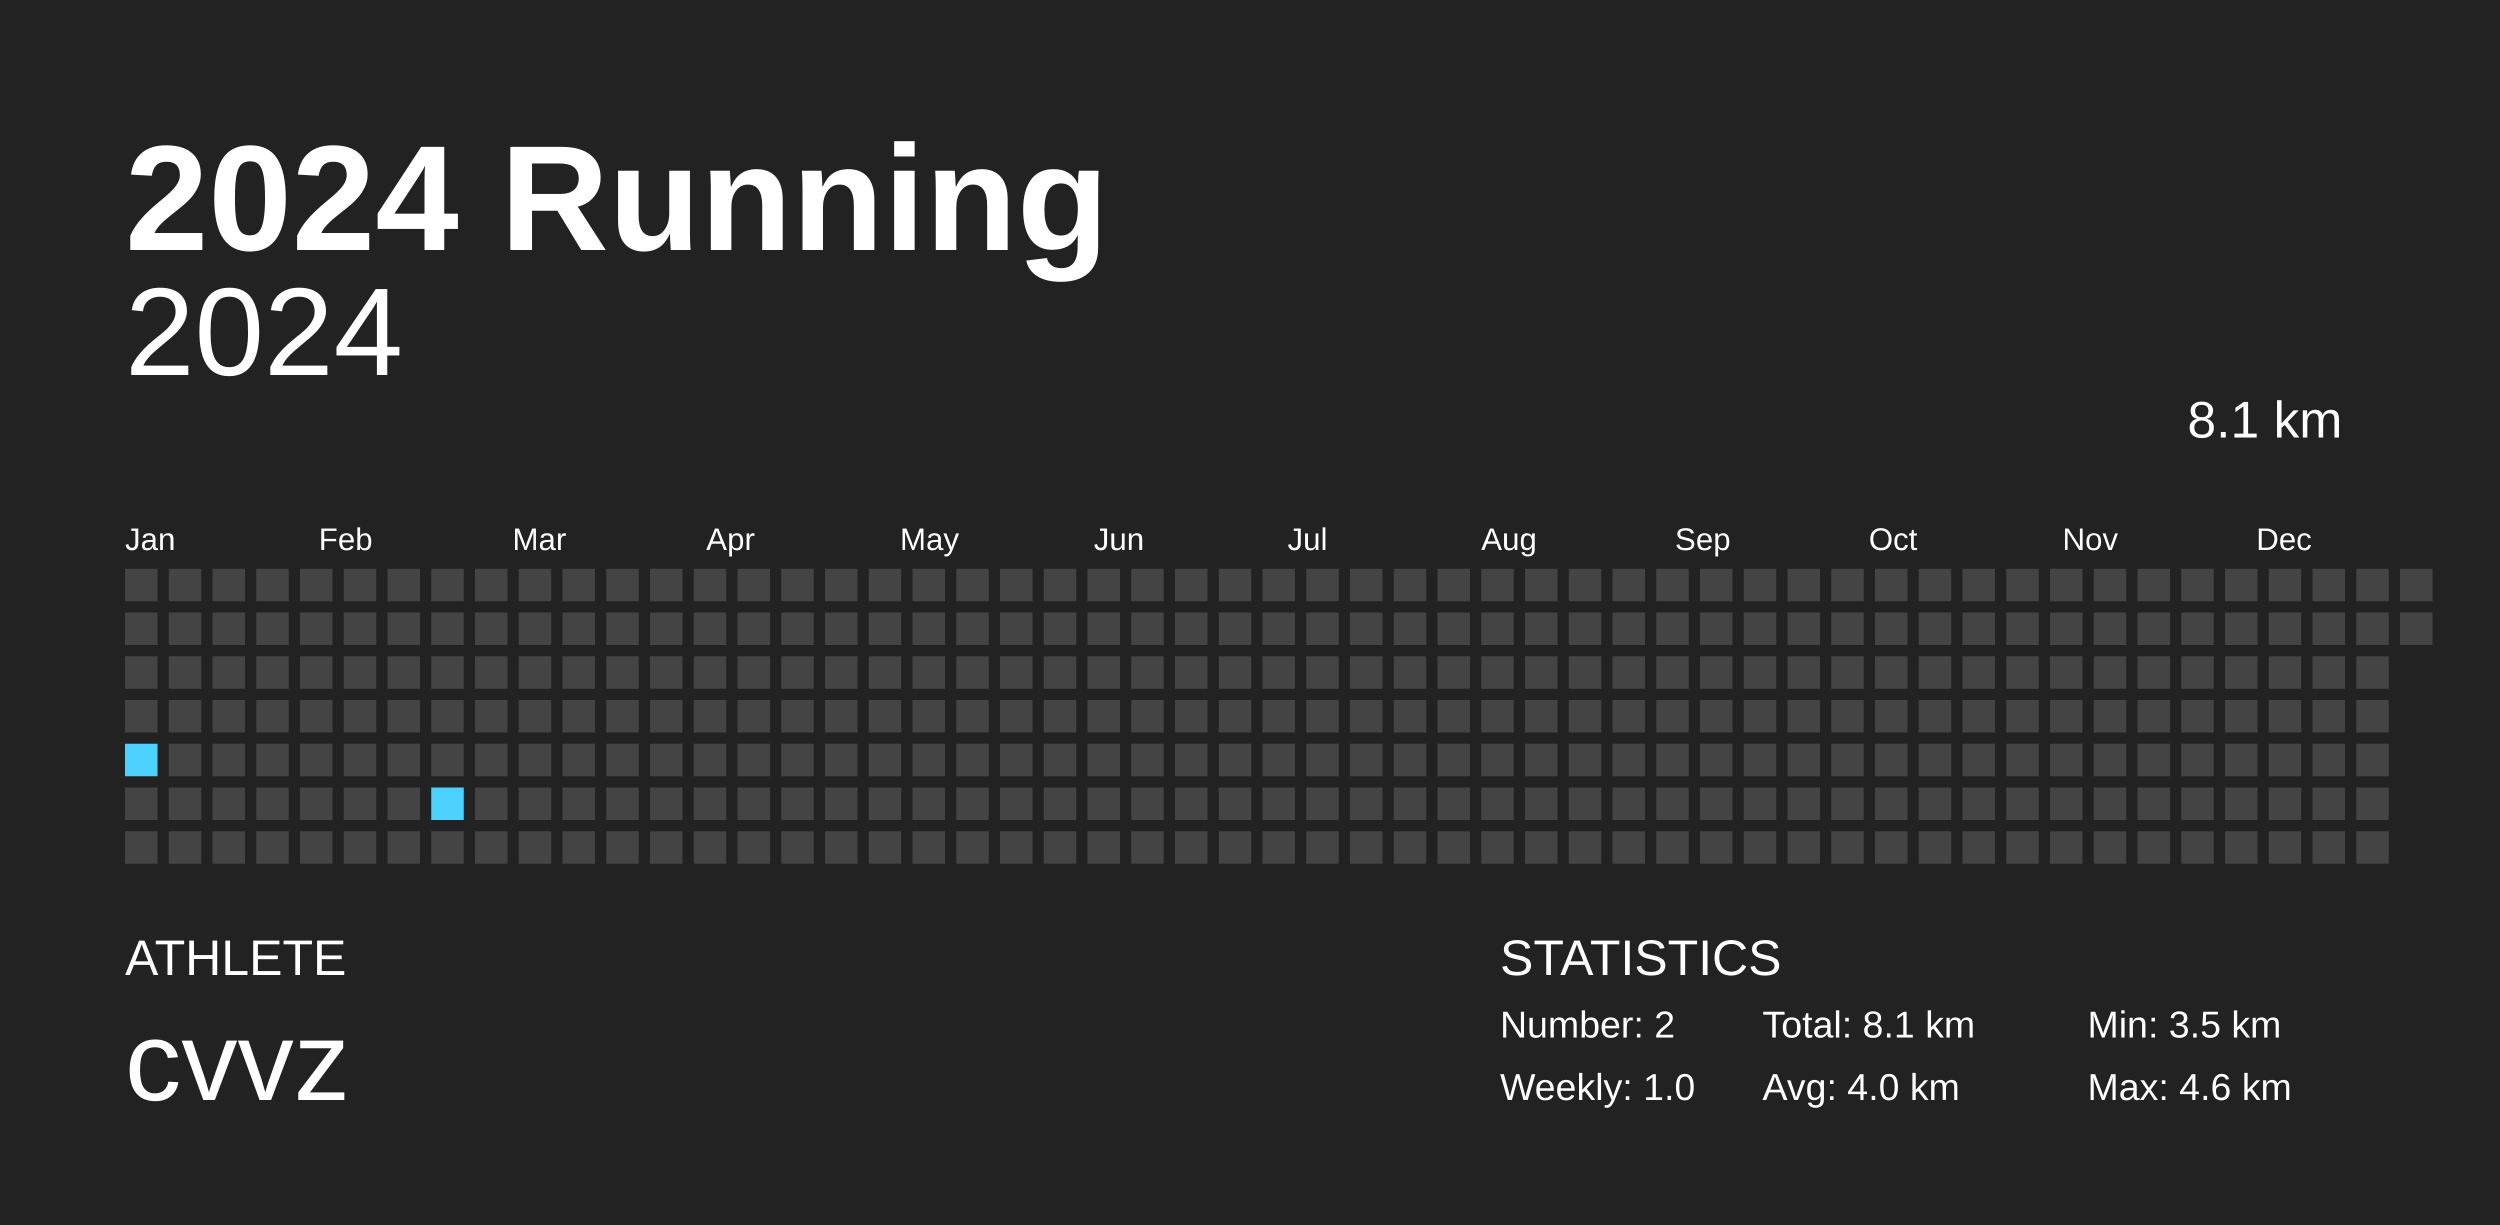
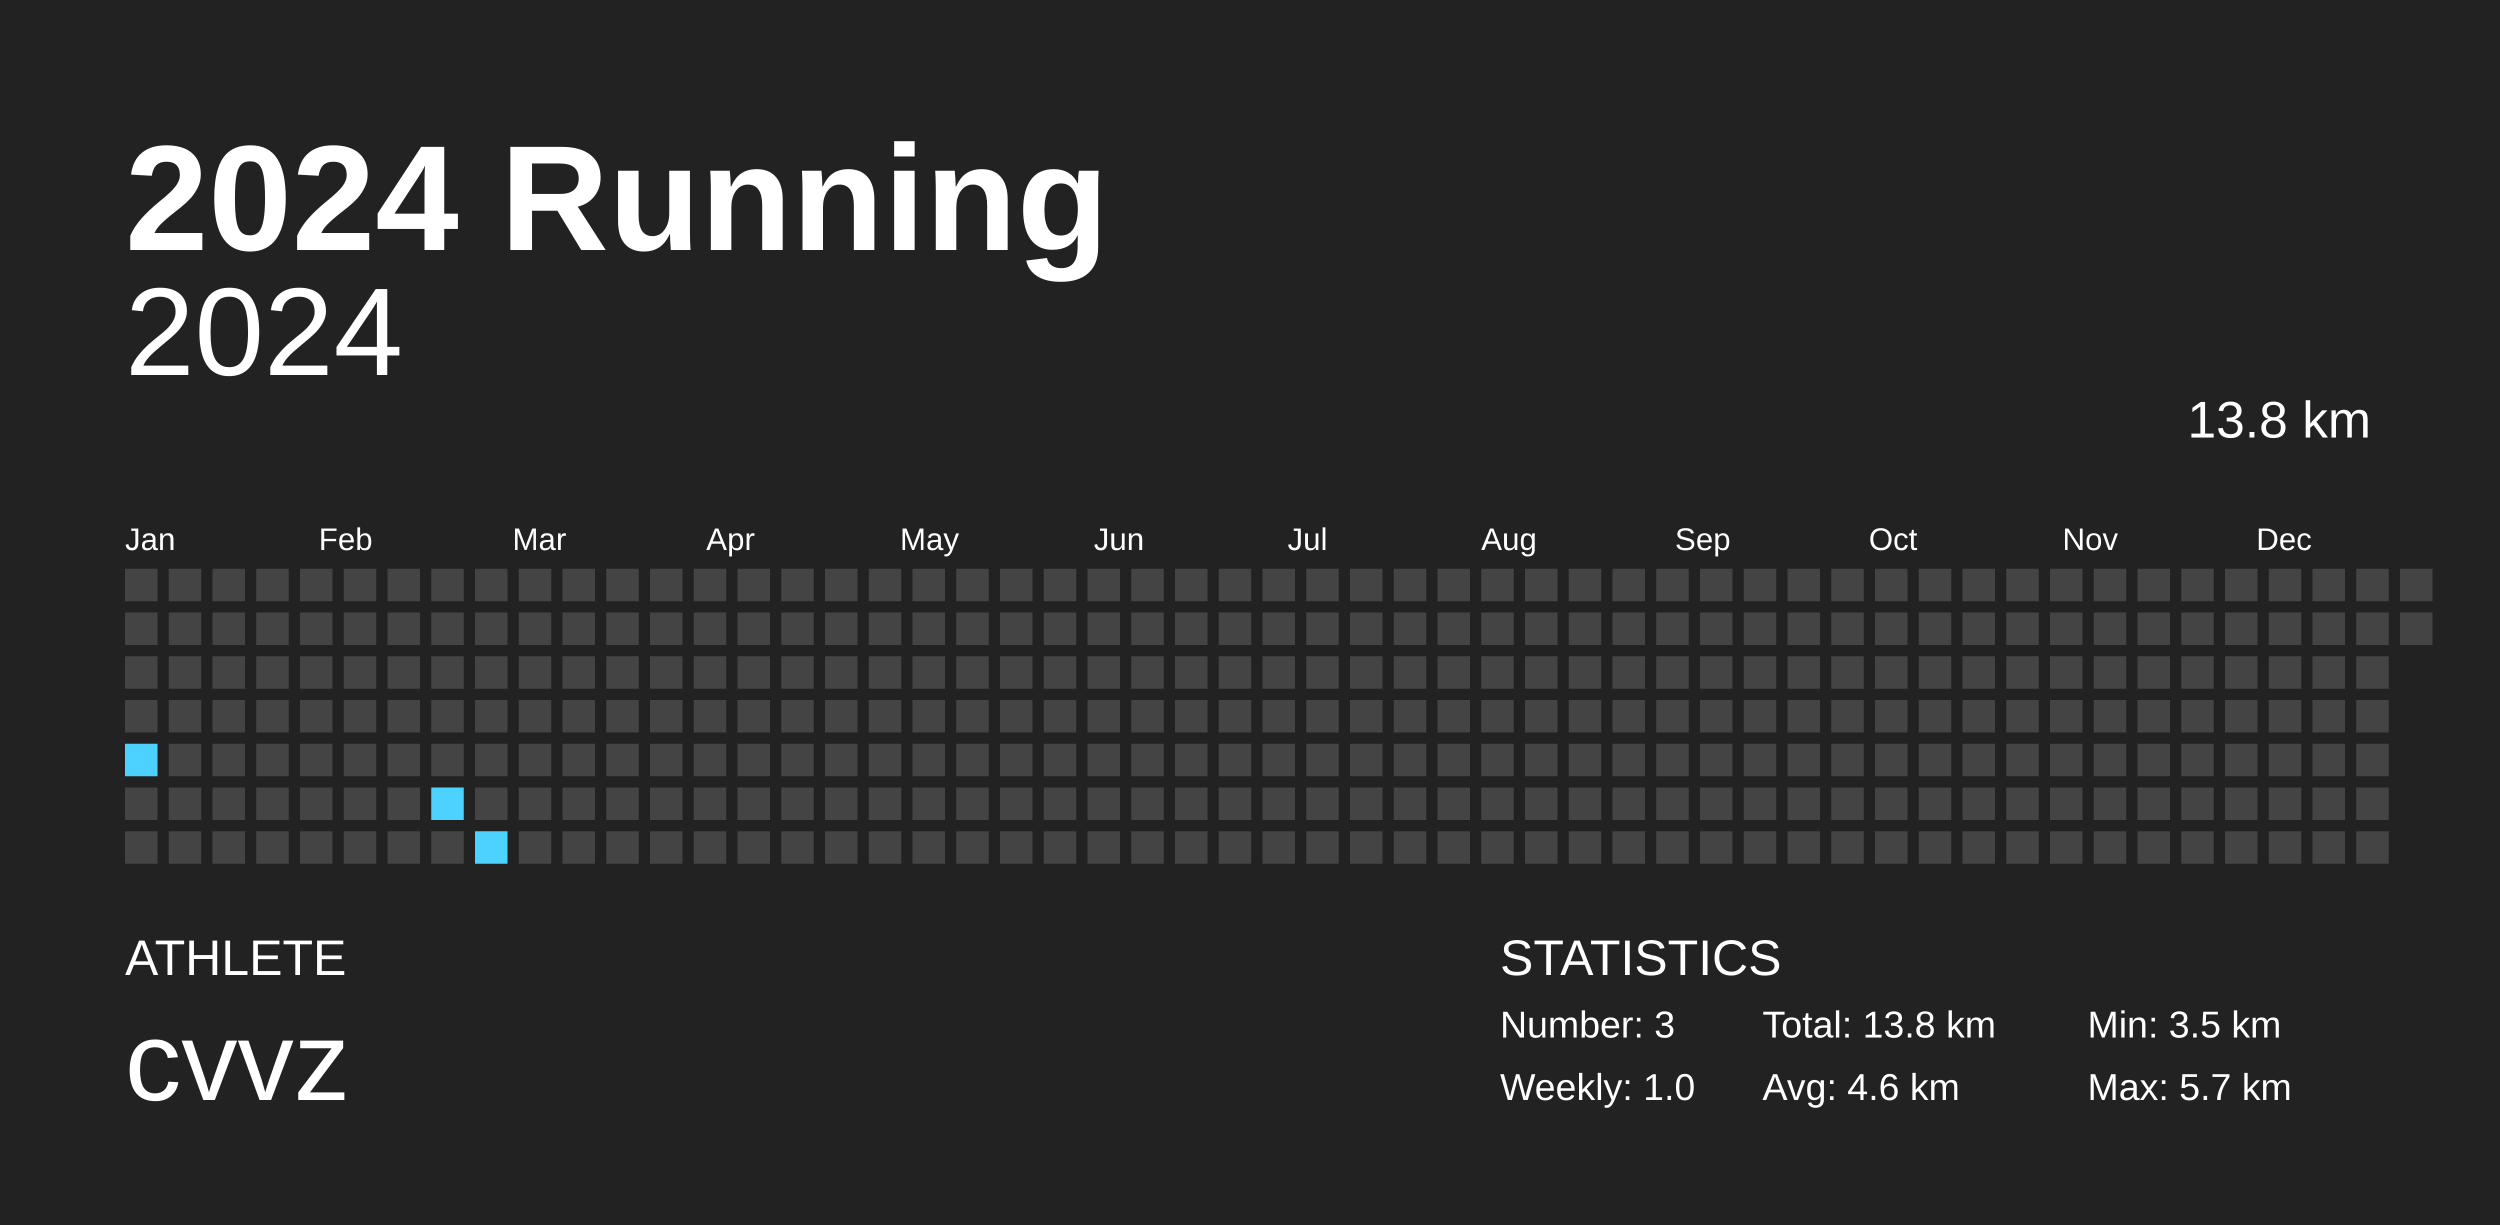
<svg xmlns="http://www.w3.org/2000/svg" baseProfile="full" height="98mm" version="1.1" viewBox="0,0,200,98" width="200mm">
  <defs />
  <rect fill="#222222" height="98" width="200" x="0" y="0" />
  <text fill="#FFFFFF" style="font-size:12px; font-family:Arial; font-weight:bold;" x="10" y="20">2024 Running</text>
  <text fill="#FFFFFF" style="font-size:4px; font-family:Arial" x="10" y="78">ATHLETE</text>
  <text fill="#FFFFFF" style="font-size:9px; font-family:Arial" x="10" y="88">cvvz</text>
  <text fill="#FFFFFF" style="font-size:4px; font-family:Arial" x="120" y="78">STATISTICS</text>
-   <text fill="#FFFFFF" style="font-size:3px; font-family:Arial" x="120" y="83">Number: 2</text>
+   <text fill="#FFFFFF" style="font-size:3px; font-family:Arial" x="120" y="83">Number: 3</text>
  <text fill="#FFFFFF" style="font-size:3px; font-family:Arial" x="120" y="88">Weekly: 1.0</text>
-   <text fill="#FFFFFF" style="font-size:3px; font-family:Arial" x="141" y="83">Total: 8.1 km</text>
-   <text fill="#FFFFFF" style="font-size:3px; font-family:Arial" x="141" y="88">Avg: 4.0 km</text>
+   <text fill="#FFFFFF" style="font-size:3px; font-family:Arial" x="141" y="83">Total: 13.8 km</text>
+   <text fill="#FFFFFF" style="font-size:3px; font-family:Arial" x="141" y="88">Avg: 4.6 km</text>
  <text fill="#FFFFFF" style="font-size:3px; font-family:Arial" x="167" y="83">Min: 3.5 km</text>
-   <text fill="#FFFFFF" style="font-size:3px; font-family:Arial" x="167" y="88">Max: 4.6 km</text>
+   <text fill="#FFFFFF" style="font-size:3px; font-family:Arial" x="167" y="88">Max: 5.7 km</text>
  <text alignment-baseline="hanging" fill="#FFFFFF" style="font-size:10.0px; font-family:Arial;" x="10" y="30">2024</text>
-   <text alignment-baseline="hanging" fill="#FFFFFF" style="font-size:4.125px; font-family:Arial;" x="175" y="35">8.1 km</text>
+   <text alignment-baseline="hanging" fill="#FFFFFF" style="font-size:4.125px; font-family:Arial;" x="175" y="35">13.8 km</text>
  <text fill="#FFFFFF" style="font-size:2.5px; font-family:Arial" x="10.0" y="44">Jan</text>
  <text fill="#FFFFFF" style="font-size:2.5px; font-family:Arial" x="25.5" y="44">Feb</text>
  <text fill="#FFFFFF" style="font-size:2.5px; font-family:Arial" x="41.0" y="44">Mar</text>
  <text fill="#FFFFFF" style="font-size:2.5px; font-family:Arial" x="56.5" y="44">Apr</text>
  <text fill="#FFFFFF" style="font-size:2.5px; font-family:Arial" x="72.0" y="44">May</text>
  <text fill="#FFFFFF" style="font-size:2.5px; font-family:Arial" x="87.5" y="44">Jun</text>
  <text fill="#FFFFFF" style="font-size:2.5px; font-family:Arial" x="103.0" y="44">Jul</text>
  <text fill="#FFFFFF" style="font-size:2.5px; font-family:Arial" x="118.5" y="44">Aug</text>
  <text fill="#FFFFFF" style="font-size:2.5px; font-family:Arial" x="134.0" y="44">Sep</text>
  <text fill="#FFFFFF" style="font-size:2.5px; font-family:Arial" x="149.5" y="44">Oct</text>
  <text fill="#FFFFFF" style="font-size:2.5px; font-family:Arial" x="165.0" y="44">Nov</text>
  <text fill="#FFFFFF" style="font-size:2.5px; font-family:Arial" x="180.5" y="44">Dec</text>
  <rect fill="#444444" height="2.6" width="2.6" x="10.0" y="45.5" />
  <rect fill="#444444" height="2.6" width="2.6" x="10.0" y="49.0" />
  <rect fill="#444444" height="2.6" width="2.6" x="10.0" y="52.5" />
  <rect fill="#444444" height="2.6" width="2.6" x="10.0" y="56.0" />
  <rect fill="#4dd2ff" height="2.6" width="2.6" x="10.0" y="59.5" />
  <rect fill="#444444" height="2.6" width="2.6" x="10.0" y="63.0" />
  <rect fill="#444444" height="2.6" width="2.6" x="10.0" y="66.5" />
  <rect fill="#444444" height="2.6" width="2.6" x="13.5" y="45.5" />
  <rect fill="#444444" height="2.6" width="2.6" x="13.5" y="49.0" />
  <rect fill="#444444" height="2.6" width="2.6" x="13.5" y="52.5" />
  <rect fill="#444444" height="2.6" width="2.6" x="13.5" y="56.0" />
  <rect fill="#444444" height="2.6" width="2.6" x="13.5" y="59.5" />
  <rect fill="#444444" height="2.6" width="2.6" x="13.5" y="63.0" />
  <rect fill="#444444" height="2.6" width="2.6" x="13.5" y="66.5" />
  <rect fill="#444444" height="2.6" width="2.6" x="17.0" y="45.5" />
  <rect fill="#444444" height="2.6" width="2.6" x="17.0" y="49.0" />
  <rect fill="#444444" height="2.6" width="2.6" x="17.0" y="52.5" />
  <rect fill="#444444" height="2.6" width="2.6" x="17.0" y="56.0" />
  <rect fill="#444444" height="2.6" width="2.6" x="17.0" y="59.5" />
  <rect fill="#444444" height="2.6" width="2.6" x="17.0" y="63.0" />
  <rect fill="#444444" height="2.6" width="2.6" x="17.0" y="66.5" />
  <rect fill="#444444" height="2.6" width="2.6" x="20.5" y="45.5" />
  <rect fill="#444444" height="2.6" width="2.6" x="20.5" y="49.0" />
  <rect fill="#444444" height="2.6" width="2.6" x="20.5" y="52.5" />
  <rect fill="#444444" height="2.6" width="2.6" x="20.5" y="56.0" />
  <rect fill="#444444" height="2.6" width="2.6" x="20.5" y="59.5" />
  <rect fill="#444444" height="2.6" width="2.6" x="20.5" y="63.0" />
  <rect fill="#444444" height="2.6" width="2.6" x="20.5" y="66.5" />
  <rect fill="#444444" height="2.6" width="2.6" x="24.0" y="45.5" />
  <rect fill="#444444" height="2.6" width="2.6" x="24.0" y="49.0" />
  <rect fill="#444444" height="2.6" width="2.6" x="24.0" y="52.5" />
  <rect fill="#444444" height="2.6" width="2.6" x="24.0" y="56.0" />
  <rect fill="#444444" height="2.6" width="2.6" x="24.0" y="59.5" />
  <rect fill="#444444" height="2.6" width="2.6" x="24.0" y="63.0" />
  <rect fill="#444444" height="2.6" width="2.6" x="24.0" y="66.5" />
  <rect fill="#444444" height="2.6" width="2.6" x="27.5" y="45.5" />
  <rect fill="#444444" height="2.6" width="2.6" x="27.5" y="49.0" />
  <rect fill="#444444" height="2.6" width="2.6" x="27.5" y="52.5" />
  <rect fill="#444444" height="2.6" width="2.6" x="27.5" y="56.0" />
  <rect fill="#444444" height="2.6" width="2.6" x="27.5" y="59.5" />
  <rect fill="#444444" height="2.6" width="2.6" x="27.5" y="63.0" />
  <rect fill="#444444" height="2.6" width="2.6" x="27.5" y="66.5" />
  <rect fill="#444444" height="2.6" width="2.6" x="31.0" y="45.5" />
  <rect fill="#444444" height="2.6" width="2.6" x="31.0" y="49.0" />
  <rect fill="#444444" height="2.6" width="2.6" x="31.0" y="52.5" />
  <rect fill="#444444" height="2.6" width="2.6" x="31.0" y="56.0" />
  <rect fill="#444444" height="2.6" width="2.6" x="31.0" y="59.5" />
  <rect fill="#444444" height="2.6" width="2.6" x="31.0" y="63.0" />
  <rect fill="#444444" height="2.6" width="2.6" x="31.0" y="66.5" />
  <rect fill="#444444" height="2.6" width="2.6" x="34.5" y="45.5" />
  <rect fill="#444444" height="2.6" width="2.6" x="34.5" y="49.0" />
  <rect fill="#444444" height="2.6" width="2.6" x="34.5" y="52.5" />
  <rect fill="#444444" height="2.6" width="2.6" x="34.5" y="56.0" />
  <rect fill="#444444" height="2.6" width="2.6" x="34.5" y="59.5" />
  <rect fill="#4dd2ff" height="2.6" width="2.6" x="34.5" y="63.0" />
  <rect fill="#444444" height="2.6" width="2.6" x="34.5" y="66.5" />
  <rect fill="#444444" height="2.6" width="2.6" x="38.0" y="45.5" />
  <rect fill="#444444" height="2.6" width="2.6" x="38.0" y="49.0" />
  <rect fill="#444444" height="2.6" width="2.6" x="38.0" y="52.5" />
  <rect fill="#444444" height="2.6" width="2.6" x="38.0" y="56.0" />
  <rect fill="#444444" height="2.6" width="2.6" x="38.0" y="59.5" />
  <rect fill="#444444" height="2.6" width="2.6" x="38.0" y="63.0" />
-   <rect fill="#444444" height="2.6" width="2.6" x="38.0" y="66.5" />
+   <rect fill="#4dd2ff" height="2.6" width="2.6" x="38.0" y="66.5" />
  <rect fill="#444444" height="2.6" width="2.6" x="41.5" y="45.5" />
  <rect fill="#444444" height="2.6" width="2.6" x="41.5" y="49.0" />
  <rect fill="#444444" height="2.6" width="2.6" x="41.5" y="52.5" />
  <rect fill="#444444" height="2.6" width="2.6" x="41.5" y="56.0" />
  <rect fill="#444444" height="2.6" width="2.6" x="41.5" y="59.5" />
  <rect fill="#444444" height="2.6" width="2.6" x="41.5" y="63.0" />
  <rect fill="#444444" height="2.6" width="2.6" x="41.5" y="66.5" />
  <rect fill="#444444" height="2.6" width="2.6" x="45.0" y="45.5" />
  <rect fill="#444444" height="2.6" width="2.6" x="45.0" y="49.0" />
  <rect fill="#444444" height="2.6" width="2.6" x="45.0" y="52.5" />
  <rect fill="#444444" height="2.6" width="2.6" x="45.0" y="56.0" />
  <rect fill="#444444" height="2.6" width="2.6" x="45.0" y="59.5" />
  <rect fill="#444444" height="2.6" width="2.6" x="45.0" y="63.0" />
  <rect fill="#444444" height="2.6" width="2.6" x="45.0" y="66.5" />
  <rect fill="#444444" height="2.6" width="2.6" x="48.5" y="45.5" />
  <rect fill="#444444" height="2.6" width="2.6" x="48.5" y="49.0" />
  <rect fill="#444444" height="2.6" width="2.6" x="48.5" y="52.5" />
  <rect fill="#444444" height="2.6" width="2.6" x="48.5" y="56.0" />
  <rect fill="#444444" height="2.6" width="2.6" x="48.5" y="59.5" />
  <rect fill="#444444" height="2.6" width="2.6" x="48.5" y="63.0" />
  <rect fill="#444444" height="2.6" width="2.6" x="48.5" y="66.5" />
  <rect fill="#444444" height="2.6" width="2.6" x="52.0" y="45.5" />
  <rect fill="#444444" height="2.6" width="2.6" x="52.0" y="49.0" />
  <rect fill="#444444" height="2.6" width="2.6" x="52.0" y="52.5" />
  <rect fill="#444444" height="2.6" width="2.6" x="52.0" y="56.0" />
  <rect fill="#444444" height="2.6" width="2.6" x="52.0" y="59.5" />
  <rect fill="#444444" height="2.6" width="2.6" x="52.0" y="63.0" />
  <rect fill="#444444" height="2.6" width="2.6" x="52.0" y="66.5" />
  <rect fill="#444444" height="2.6" width="2.6" x="55.5" y="45.5" />
  <rect fill="#444444" height="2.6" width="2.6" x="55.5" y="49.0" />
  <rect fill="#444444" height="2.6" width="2.6" x="55.5" y="52.5" />
  <rect fill="#444444" height="2.6" width="2.6" x="55.5" y="56.0" />
  <rect fill="#444444" height="2.6" width="2.6" x="55.5" y="59.5" />
  <rect fill="#444444" height="2.6" width="2.6" x="55.5" y="63.0" />
  <rect fill="#444444" height="2.6" width="2.6" x="55.5" y="66.5" />
  <rect fill="#444444" height="2.6" width="2.6" x="59.0" y="45.5" />
  <rect fill="#444444" height="2.6" width="2.6" x="59.0" y="49.0" />
  <rect fill="#444444" height="2.6" width="2.6" x="59.0" y="52.5" />
  <rect fill="#444444" height="2.6" width="2.6" x="59.0" y="56.0" />
  <rect fill="#444444" height="2.6" width="2.6" x="59.0" y="59.5" />
  <rect fill="#444444" height="2.6" width="2.6" x="59.0" y="63.0" />
  <rect fill="#444444" height="2.6" width="2.6" x="59.0" y="66.5" />
  <rect fill="#444444" height="2.6" width="2.6" x="62.5" y="45.5" />
  <rect fill="#444444" height="2.6" width="2.6" x="62.5" y="49.0" />
  <rect fill="#444444" height="2.6" width="2.6" x="62.5" y="52.5" />
  <rect fill="#444444" height="2.6" width="2.6" x="62.5" y="56.0" />
  <rect fill="#444444" height="2.6" width="2.6" x="62.5" y="59.5" />
  <rect fill="#444444" height="2.6" width="2.6" x="62.5" y="63.0" />
  <rect fill="#444444" height="2.6" width="2.6" x="62.5" y="66.5" />
  <rect fill="#444444" height="2.6" width="2.6" x="66.0" y="45.5" />
  <rect fill="#444444" height="2.6" width="2.6" x="66.0" y="49.0" />
  <rect fill="#444444" height="2.6" width="2.6" x="66.0" y="52.5" />
  <rect fill="#444444" height="2.6" width="2.6" x="66.0" y="56.0" />
  <rect fill="#444444" height="2.6" width="2.6" x="66.0" y="59.5" />
  <rect fill="#444444" height="2.6" width="2.6" x="66.0" y="63.0" />
  <rect fill="#444444" height="2.6" width="2.6" x="66.0" y="66.5" />
  <rect fill="#444444" height="2.6" width="2.6" x="69.5" y="45.5" />
  <rect fill="#444444" height="2.6" width="2.6" x="69.5" y="49.0" />
  <rect fill="#444444" height="2.6" width="2.6" x="69.5" y="52.5" />
  <rect fill="#444444" height="2.6" width="2.6" x="69.5" y="56.0" />
  <rect fill="#444444" height="2.6" width="2.6" x="69.5" y="59.5" />
  <rect fill="#444444" height="2.6" width="2.6" x="69.5" y="63.0" />
  <rect fill="#444444" height="2.6" width="2.6" x="69.5" y="66.5" />
  <rect fill="#444444" height="2.6" width="2.6" x="73.0" y="45.5" />
  <rect fill="#444444" height="2.6" width="2.6" x="73.0" y="49.0" />
  <rect fill="#444444" height="2.6" width="2.6" x="73.0" y="52.5" />
  <rect fill="#444444" height="2.6" width="2.6" x="73.0" y="56.0" />
  <rect fill="#444444" height="2.6" width="2.6" x="73.0" y="59.5" />
  <rect fill="#444444" height="2.6" width="2.6" x="73.0" y="63.0" />
  <rect fill="#444444" height="2.6" width="2.6" x="73.0" y="66.5" />
  <rect fill="#444444" height="2.6" width="2.6" x="76.5" y="45.5" />
  <rect fill="#444444" height="2.6" width="2.6" x="76.5" y="49.0" />
  <rect fill="#444444" height="2.6" width="2.6" x="76.5" y="52.5" />
  <rect fill="#444444" height="2.6" width="2.6" x="76.5" y="56.0" />
  <rect fill="#444444" height="2.6" width="2.6" x="76.5" y="59.5" />
  <rect fill="#444444" height="2.6" width="2.6" x="76.5" y="63.0" />
  <rect fill="#444444" height="2.6" width="2.6" x="76.5" y="66.5" />
  <rect fill="#444444" height="2.6" width="2.6" x="80.0" y="45.5" />
  <rect fill="#444444" height="2.6" width="2.6" x="80.0" y="49.0" />
  <rect fill="#444444" height="2.6" width="2.6" x="80.0" y="52.5" />
  <rect fill="#444444" height="2.6" width="2.6" x="80.0" y="56.0" />
  <rect fill="#444444" height="2.6" width="2.6" x="80.0" y="59.5" />
  <rect fill="#444444" height="2.6" width="2.6" x="80.0" y="63.0" />
  <rect fill="#444444" height="2.6" width="2.6" x="80.0" y="66.5" />
  <rect fill="#444444" height="2.6" width="2.6" x="83.5" y="45.5" />
  <rect fill="#444444" height="2.6" width="2.6" x="83.5" y="49.0" />
  <rect fill="#444444" height="2.6" width="2.6" x="83.5" y="52.5" />
  <rect fill="#444444" height="2.6" width="2.6" x="83.5" y="56.0" />
  <rect fill="#444444" height="2.6" width="2.6" x="83.5" y="59.5" />
  <rect fill="#444444" height="2.6" width="2.6" x="83.5" y="63.0" />
  <rect fill="#444444" height="2.6" width="2.6" x="83.5" y="66.5" />
  <rect fill="#444444" height="2.6" width="2.6" x="87.0" y="45.5" />
  <rect fill="#444444" height="2.6" width="2.6" x="87.0" y="49.0" />
  <rect fill="#444444" height="2.6" width="2.6" x="87.0" y="52.5" />
  <rect fill="#444444" height="2.6" width="2.6" x="87.0" y="56.0" />
  <rect fill="#444444" height="2.6" width="2.6" x="87.0" y="59.5" />
  <rect fill="#444444" height="2.6" width="2.6" x="87.0" y="63.0" />
  <rect fill="#444444" height="2.6" width="2.6" x="87.0" y="66.5" />
  <rect fill="#444444" height="2.6" width="2.6" x="90.5" y="45.5" />
  <rect fill="#444444" height="2.6" width="2.6" x="90.5" y="49.0" />
  <rect fill="#444444" height="2.6" width="2.6" x="90.5" y="52.5" />
  <rect fill="#444444" height="2.6" width="2.6" x="90.5" y="56.0" />
  <rect fill="#444444" height="2.6" width="2.6" x="90.5" y="59.5" />
  <rect fill="#444444" height="2.6" width="2.6" x="90.5" y="63.0" />
  <rect fill="#444444" height="2.6" width="2.6" x="90.5" y="66.5" />
  <rect fill="#444444" height="2.6" width="2.6" x="94.0" y="45.5" />
  <rect fill="#444444" height="2.6" width="2.6" x="94.0" y="49.0" />
  <rect fill="#444444" height="2.6" width="2.6" x="94.0" y="52.5" />
  <rect fill="#444444" height="2.6" width="2.6" x="94.0" y="56.0" />
  <rect fill="#444444" height="2.6" width="2.6" x="94.0" y="59.5" />
  <rect fill="#444444" height="2.6" width="2.6" x="94.0" y="63.0" />
  <rect fill="#444444" height="2.6" width="2.6" x="94.0" y="66.5" />
  <rect fill="#444444" height="2.6" width="2.6" x="97.5" y="45.5" />
  <rect fill="#444444" height="2.6" width="2.6" x="97.5" y="49.0" />
  <rect fill="#444444" height="2.6" width="2.6" x="97.5" y="52.5" />
  <rect fill="#444444" height="2.6" width="2.6" x="97.5" y="56.0" />
  <rect fill="#444444" height="2.6" width="2.6" x="97.5" y="59.5" />
  <rect fill="#444444" height="2.6" width="2.6" x="97.5" y="63.0" />
  <rect fill="#444444" height="2.6" width="2.6" x="97.5" y="66.5" />
  <rect fill="#444444" height="2.6" width="2.6" x="101.0" y="45.5" />
  <rect fill="#444444" height="2.6" width="2.6" x="101.0" y="49.0" />
  <rect fill="#444444" height="2.6" width="2.6" x="101.0" y="52.5" />
  <rect fill="#444444" height="2.6" width="2.6" x="101.0" y="56.0" />
  <rect fill="#444444" height="2.6" width="2.6" x="101.0" y="59.5" />
  <rect fill="#444444" height="2.6" width="2.6" x="101.0" y="63.0" />
  <rect fill="#444444" height="2.6" width="2.6" x="101.0" y="66.5" />
  <rect fill="#444444" height="2.6" width="2.6" x="104.5" y="45.5" />
  <rect fill="#444444" height="2.6" width="2.6" x="104.5" y="49.0" />
  <rect fill="#444444" height="2.6" width="2.6" x="104.5" y="52.5" />
  <rect fill="#444444" height="2.6" width="2.6" x="104.5" y="56.0" />
  <rect fill="#444444" height="2.6" width="2.6" x="104.5" y="59.5" />
  <rect fill="#444444" height="2.6" width="2.6" x="104.5" y="63.0" />
  <rect fill="#444444" height="2.6" width="2.6" x="104.5" y="66.5" />
  <rect fill="#444444" height="2.6" width="2.6" x="108.0" y="45.5" />
  <rect fill="#444444" height="2.6" width="2.6" x="108.0" y="49.0" />
  <rect fill="#444444" height="2.6" width="2.6" x="108.0" y="52.5" />
  <rect fill="#444444" height="2.6" width="2.6" x="108.0" y="56.0" />
  <rect fill="#444444" height="2.6" width="2.6" x="108.0" y="59.5" />
  <rect fill="#444444" height="2.6" width="2.6" x="108.0" y="63.0" />
  <rect fill="#444444" height="2.6" width="2.6" x="108.0" y="66.5" />
  <rect fill="#444444" height="2.6" width="2.6" x="111.5" y="45.5" />
  <rect fill="#444444" height="2.6" width="2.6" x="111.5" y="49.0" />
  <rect fill="#444444" height="2.6" width="2.6" x="111.5" y="52.5" />
  <rect fill="#444444" height="2.6" width="2.6" x="111.5" y="56.0" />
  <rect fill="#444444" height="2.6" width="2.6" x="111.5" y="59.5" />
  <rect fill="#444444" height="2.6" width="2.6" x="111.5" y="63.0" />
  <rect fill="#444444" height="2.6" width="2.6" x="111.5" y="66.5" />
  <rect fill="#444444" height="2.6" width="2.6" x="115.0" y="45.5" />
  <rect fill="#444444" height="2.6" width="2.6" x="115.0" y="49.0" />
  <rect fill="#444444" height="2.6" width="2.6" x="115.0" y="52.5" />
  <rect fill="#444444" height="2.6" width="2.6" x="115.0" y="56.0" />
  <rect fill="#444444" height="2.6" width="2.6" x="115.0" y="59.5" />
  <rect fill="#444444" height="2.6" width="2.6" x="115.0" y="63.0" />
  <rect fill="#444444" height="2.6" width="2.6" x="115.0" y="66.5" />
  <rect fill="#444444" height="2.6" width="2.6" x="118.5" y="45.5" />
  <rect fill="#444444" height="2.6" width="2.6" x="118.5" y="49.0" />
  <rect fill="#444444" height="2.6" width="2.6" x="118.5" y="52.5" />
  <rect fill="#444444" height="2.6" width="2.6" x="118.5" y="56.0" />
  <rect fill="#444444" height="2.6" width="2.6" x="118.5" y="59.5" />
  <rect fill="#444444" height="2.6" width="2.6" x="118.5" y="63.0" />
  <rect fill="#444444" height="2.6" width="2.6" x="118.5" y="66.5" />
  <rect fill="#444444" height="2.6" width="2.6" x="122.0" y="45.5" />
  <rect fill="#444444" height="2.6" width="2.6" x="122.0" y="49.0" />
  <rect fill="#444444" height="2.6" width="2.6" x="122.0" y="52.5" />
  <rect fill="#444444" height="2.6" width="2.6" x="122.0" y="56.0" />
  <rect fill="#444444" height="2.6" width="2.6" x="122.0" y="59.5" />
  <rect fill="#444444" height="2.6" width="2.6" x="122.0" y="63.0" />
  <rect fill="#444444" height="2.6" width="2.6" x="122.0" y="66.5" />
  <rect fill="#444444" height="2.6" width="2.6" x="125.5" y="45.5" />
  <rect fill="#444444" height="2.6" width="2.6" x="125.5" y="49.0" />
  <rect fill="#444444" height="2.6" width="2.6" x="125.5" y="52.5" />
  <rect fill="#444444" height="2.6" width="2.6" x="125.5" y="56.0" />
  <rect fill="#444444" height="2.6" width="2.6" x="125.5" y="59.5" />
  <rect fill="#444444" height="2.6" width="2.6" x="125.5" y="63.0" />
  <rect fill="#444444" height="2.6" width="2.6" x="125.5" y="66.5" />
  <rect fill="#444444" height="2.6" width="2.6" x="129.0" y="45.5" />
  <rect fill="#444444" height="2.6" width="2.6" x="129.0" y="49.0" />
  <rect fill="#444444" height="2.6" width="2.6" x="129.0" y="52.5" />
  <rect fill="#444444" height="2.6" width="2.6" x="129.0" y="56.0" />
  <rect fill="#444444" height="2.6" width="2.6" x="129.0" y="59.5" />
  <rect fill="#444444" height="2.6" width="2.6" x="129.0" y="63.0" />
  <rect fill="#444444" height="2.6" width="2.6" x="129.0" y="66.5" />
  <rect fill="#444444" height="2.6" width="2.6" x="132.5" y="45.5" />
  <rect fill="#444444" height="2.6" width="2.6" x="132.5" y="49.0" />
  <rect fill="#444444" height="2.6" width="2.6" x="132.5" y="52.5" />
  <rect fill="#444444" height="2.6" width="2.6" x="132.5" y="56.0" />
  <rect fill="#444444" height="2.6" width="2.6" x="132.5" y="59.5" />
  <rect fill="#444444" height="2.6" width="2.6" x="132.5" y="63.0" />
  <rect fill="#444444" height="2.6" width="2.6" x="132.5" y="66.5" />
  <rect fill="#444444" height="2.6" width="2.6" x="136.0" y="45.5" />
  <rect fill="#444444" height="2.6" width="2.6" x="136.0" y="49.0" />
  <rect fill="#444444" height="2.6" width="2.6" x="136.0" y="52.5" />
  <rect fill="#444444" height="2.6" width="2.6" x="136.0" y="56.0" />
  <rect fill="#444444" height="2.6" width="2.6" x="136.0" y="59.5" />
  <rect fill="#444444" height="2.6" width="2.6" x="136.0" y="63.0" />
  <rect fill="#444444" height="2.6" width="2.6" x="136.0" y="66.5" />
  <rect fill="#444444" height="2.6" width="2.6" x="139.5" y="45.5" />
  <rect fill="#444444" height="2.6" width="2.6" x="139.5" y="49.0" />
  <rect fill="#444444" height="2.6" width="2.6" x="139.5" y="52.5" />
  <rect fill="#444444" height="2.6" width="2.6" x="139.5" y="56.0" />
  <rect fill="#444444" height="2.6" width="2.6" x="139.5" y="59.5" />
  <rect fill="#444444" height="2.6" width="2.6" x="139.5" y="63.0" />
  <rect fill="#444444" height="2.6" width="2.6" x="139.5" y="66.5" />
  <rect fill="#444444" height="2.6" width="2.6" x="143.0" y="45.5" />
  <rect fill="#444444" height="2.6" width="2.6" x="143.0" y="49.0" />
  <rect fill="#444444" height="2.6" width="2.6" x="143.0" y="52.5" />
  <rect fill="#444444" height="2.6" width="2.6" x="143.0" y="56.0" />
  <rect fill="#444444" height="2.6" width="2.6" x="143.0" y="59.5" />
  <rect fill="#444444" height="2.6" width="2.6" x="143.0" y="63.0" />
  <rect fill="#444444" height="2.6" width="2.6" x="143.0" y="66.5" />
  <rect fill="#444444" height="2.6" width="2.6" x="146.5" y="45.5" />
  <rect fill="#444444" height="2.6" width="2.6" x="146.5" y="49.0" />
  <rect fill="#444444" height="2.6" width="2.6" x="146.5" y="52.5" />
  <rect fill="#444444" height="2.6" width="2.6" x="146.5" y="56.0" />
  <rect fill="#444444" height="2.6" width="2.6" x="146.5" y="59.5" />
  <rect fill="#444444" height="2.6" width="2.6" x="146.5" y="63.0" />
  <rect fill="#444444" height="2.6" width="2.6" x="146.5" y="66.5" />
  <rect fill="#444444" height="2.6" width="2.6" x="150.0" y="45.5" />
  <rect fill="#444444" height="2.6" width="2.6" x="150.0" y="49.0" />
  <rect fill="#444444" height="2.6" width="2.6" x="150.0" y="52.5" />
  <rect fill="#444444" height="2.6" width="2.6" x="150.0" y="56.0" />
  <rect fill="#444444" height="2.6" width="2.6" x="150.0" y="59.5" />
  <rect fill="#444444" height="2.6" width="2.6" x="150.0" y="63.0" />
  <rect fill="#444444" height="2.6" width="2.6" x="150.0" y="66.5" />
  <rect fill="#444444" height="2.6" width="2.6" x="153.5" y="45.5" />
  <rect fill="#444444" height="2.6" width="2.6" x="153.5" y="49.0" />
  <rect fill="#444444" height="2.6" width="2.6" x="153.5" y="52.5" />
  <rect fill="#444444" height="2.6" width="2.6" x="153.5" y="56.0" />
  <rect fill="#444444" height="2.6" width="2.6" x="153.5" y="59.5" />
  <rect fill="#444444" height="2.6" width="2.6" x="153.5" y="63.0" />
  <rect fill="#444444" height="2.6" width="2.6" x="153.5" y="66.5" />
  <rect fill="#444444" height="2.6" width="2.6" x="157.0" y="45.5" />
  <rect fill="#444444" height="2.6" width="2.6" x="157.0" y="49.0" />
  <rect fill="#444444" height="2.6" width="2.6" x="157.0" y="52.5" />
  <rect fill="#444444" height="2.6" width="2.6" x="157.0" y="56.0" />
  <rect fill="#444444" height="2.6" width="2.6" x="157.0" y="59.5" />
  <rect fill="#444444" height="2.6" width="2.6" x="157.0" y="63.0" />
  <rect fill="#444444" height="2.6" width="2.6" x="157.0" y="66.5" />
  <rect fill="#444444" height="2.6" width="2.6" x="160.5" y="45.5" />
  <rect fill="#444444" height="2.6" width="2.6" x="160.5" y="49.0" />
  <rect fill="#444444" height="2.6" width="2.6" x="160.5" y="52.5" />
  <rect fill="#444444" height="2.6" width="2.6" x="160.5" y="56.0" />
  <rect fill="#444444" height="2.6" width="2.6" x="160.5" y="59.5" />
  <rect fill="#444444" height="2.6" width="2.6" x="160.5" y="63.0" />
  <rect fill="#444444" height="2.6" width="2.6" x="160.5" y="66.5" />
  <rect fill="#444444" height="2.6" width="2.6" x="164.0" y="45.5" />
  <rect fill="#444444" height="2.6" width="2.6" x="164.0" y="49.0" />
  <rect fill="#444444" height="2.6" width="2.6" x="164.0" y="52.5" />
  <rect fill="#444444" height="2.6" width="2.6" x="164.0" y="56.0" />
  <rect fill="#444444" height="2.6" width="2.6" x="164.0" y="59.5" />
  <rect fill="#444444" height="2.6" width="2.6" x="164.0" y="63.0" />
  <rect fill="#444444" height="2.6" width="2.6" x="164.0" y="66.5" />
  <rect fill="#444444" height="2.6" width="2.6" x="167.5" y="45.5" />
  <rect fill="#444444" height="2.6" width="2.6" x="167.5" y="49.0" />
  <rect fill="#444444" height="2.6" width="2.6" x="167.5" y="52.5" />
  <rect fill="#444444" height="2.6" width="2.6" x="167.5" y="56.0" />
  <rect fill="#444444" height="2.6" width="2.6" x="167.5" y="59.5" />
  <rect fill="#444444" height="2.6" width="2.6" x="167.5" y="63.0" />
  <rect fill="#444444" height="2.6" width="2.6" x="167.5" y="66.5" />
  <rect fill="#444444" height="2.6" width="2.6" x="171.0" y="45.5" />
  <rect fill="#444444" height="2.6" width="2.6" x="171.0" y="49.0" />
  <rect fill="#444444" height="2.6" width="2.6" x="171.0" y="52.5" />
  <rect fill="#444444" height="2.6" width="2.6" x="171.0" y="56.0" />
  <rect fill="#444444" height="2.6" width="2.6" x="171.0" y="59.5" />
  <rect fill="#444444" height="2.6" width="2.6" x="171.0" y="63.0" />
  <rect fill="#444444" height="2.6" width="2.6" x="171.0" y="66.5" />
  <rect fill="#444444" height="2.6" width="2.6" x="174.5" y="45.5" />
  <rect fill="#444444" height="2.6" width="2.6" x="174.5" y="49.0" />
  <rect fill="#444444" height="2.6" width="2.6" x="174.5" y="52.5" />
  <rect fill="#444444" height="2.6" width="2.6" x="174.5" y="56.0" />
  <rect fill="#444444" height="2.6" width="2.6" x="174.5" y="59.5" />
  <rect fill="#444444" height="2.6" width="2.6" x="174.5" y="63.0" />
  <rect fill="#444444" height="2.6" width="2.6" x="174.5" y="66.5" />
  <rect fill="#444444" height="2.6" width="2.6" x="178.0" y="45.5" />
  <rect fill="#444444" height="2.6" width="2.6" x="178.0" y="49.0" />
  <rect fill="#444444" height="2.6" width="2.6" x="178.0" y="52.5" />
  <rect fill="#444444" height="2.6" width="2.6" x="178.0" y="56.0" />
  <rect fill="#444444" height="2.6" width="2.6" x="178.0" y="59.5" />
  <rect fill="#444444" height="2.6" width="2.6" x="178.0" y="63.0" />
  <rect fill="#444444" height="2.6" width="2.6" x="178.0" y="66.5" />
  <rect fill="#444444" height="2.6" width="2.6" x="181.5" y="45.5" />
  <rect fill="#444444" height="2.6" width="2.6" x="181.5" y="49.0" />
  <rect fill="#444444" height="2.6" width="2.6" x="181.5" y="52.5" />
  <rect fill="#444444" height="2.6" width="2.6" x="181.5" y="56.0" />
  <rect fill="#444444" height="2.6" width="2.6" x="181.5" y="59.5" />
  <rect fill="#444444" height="2.6" width="2.6" x="181.5" y="63.0" />
  <rect fill="#444444" height="2.6" width="2.6" x="181.5" y="66.5" />
  <rect fill="#444444" height="2.6" width="2.6" x="185.0" y="45.5" />
  <rect fill="#444444" height="2.6" width="2.6" x="185.0" y="49.0" />
  <rect fill="#444444" height="2.6" width="2.6" x="185.0" y="52.5" />
  <rect fill="#444444" height="2.6" width="2.6" x="185.0" y="56.0" />
  <rect fill="#444444" height="2.6" width="2.6" x="185.0" y="59.5" />
  <rect fill="#444444" height="2.6" width="2.6" x="185.0" y="63.0" />
  <rect fill="#444444" height="2.6" width="2.6" x="185.0" y="66.5" />
  <rect fill="#444444" height="2.6" width="2.6" x="188.5" y="45.5" />
  <rect fill="#444444" height="2.6" width="2.6" x="188.5" y="49.0" />
  <rect fill="#444444" height="2.6" width="2.6" x="188.5" y="52.5" />
  <rect fill="#444444" height="2.6" width="2.6" x="188.5" y="56.0" />
  <rect fill="#444444" height="2.6" width="2.6" x="188.5" y="59.5" />
  <rect fill="#444444" height="2.6" width="2.6" x="188.5" y="63.0" />
  <rect fill="#444444" height="2.6" width="2.6" x="188.5" y="66.5" />
  <rect fill="#444444" height="2.6" width="2.6" x="192.0" y="45.5" />
  <rect fill="#444444" height="2.6" width="2.6" x="192.0" y="49.0" />
</svg>
